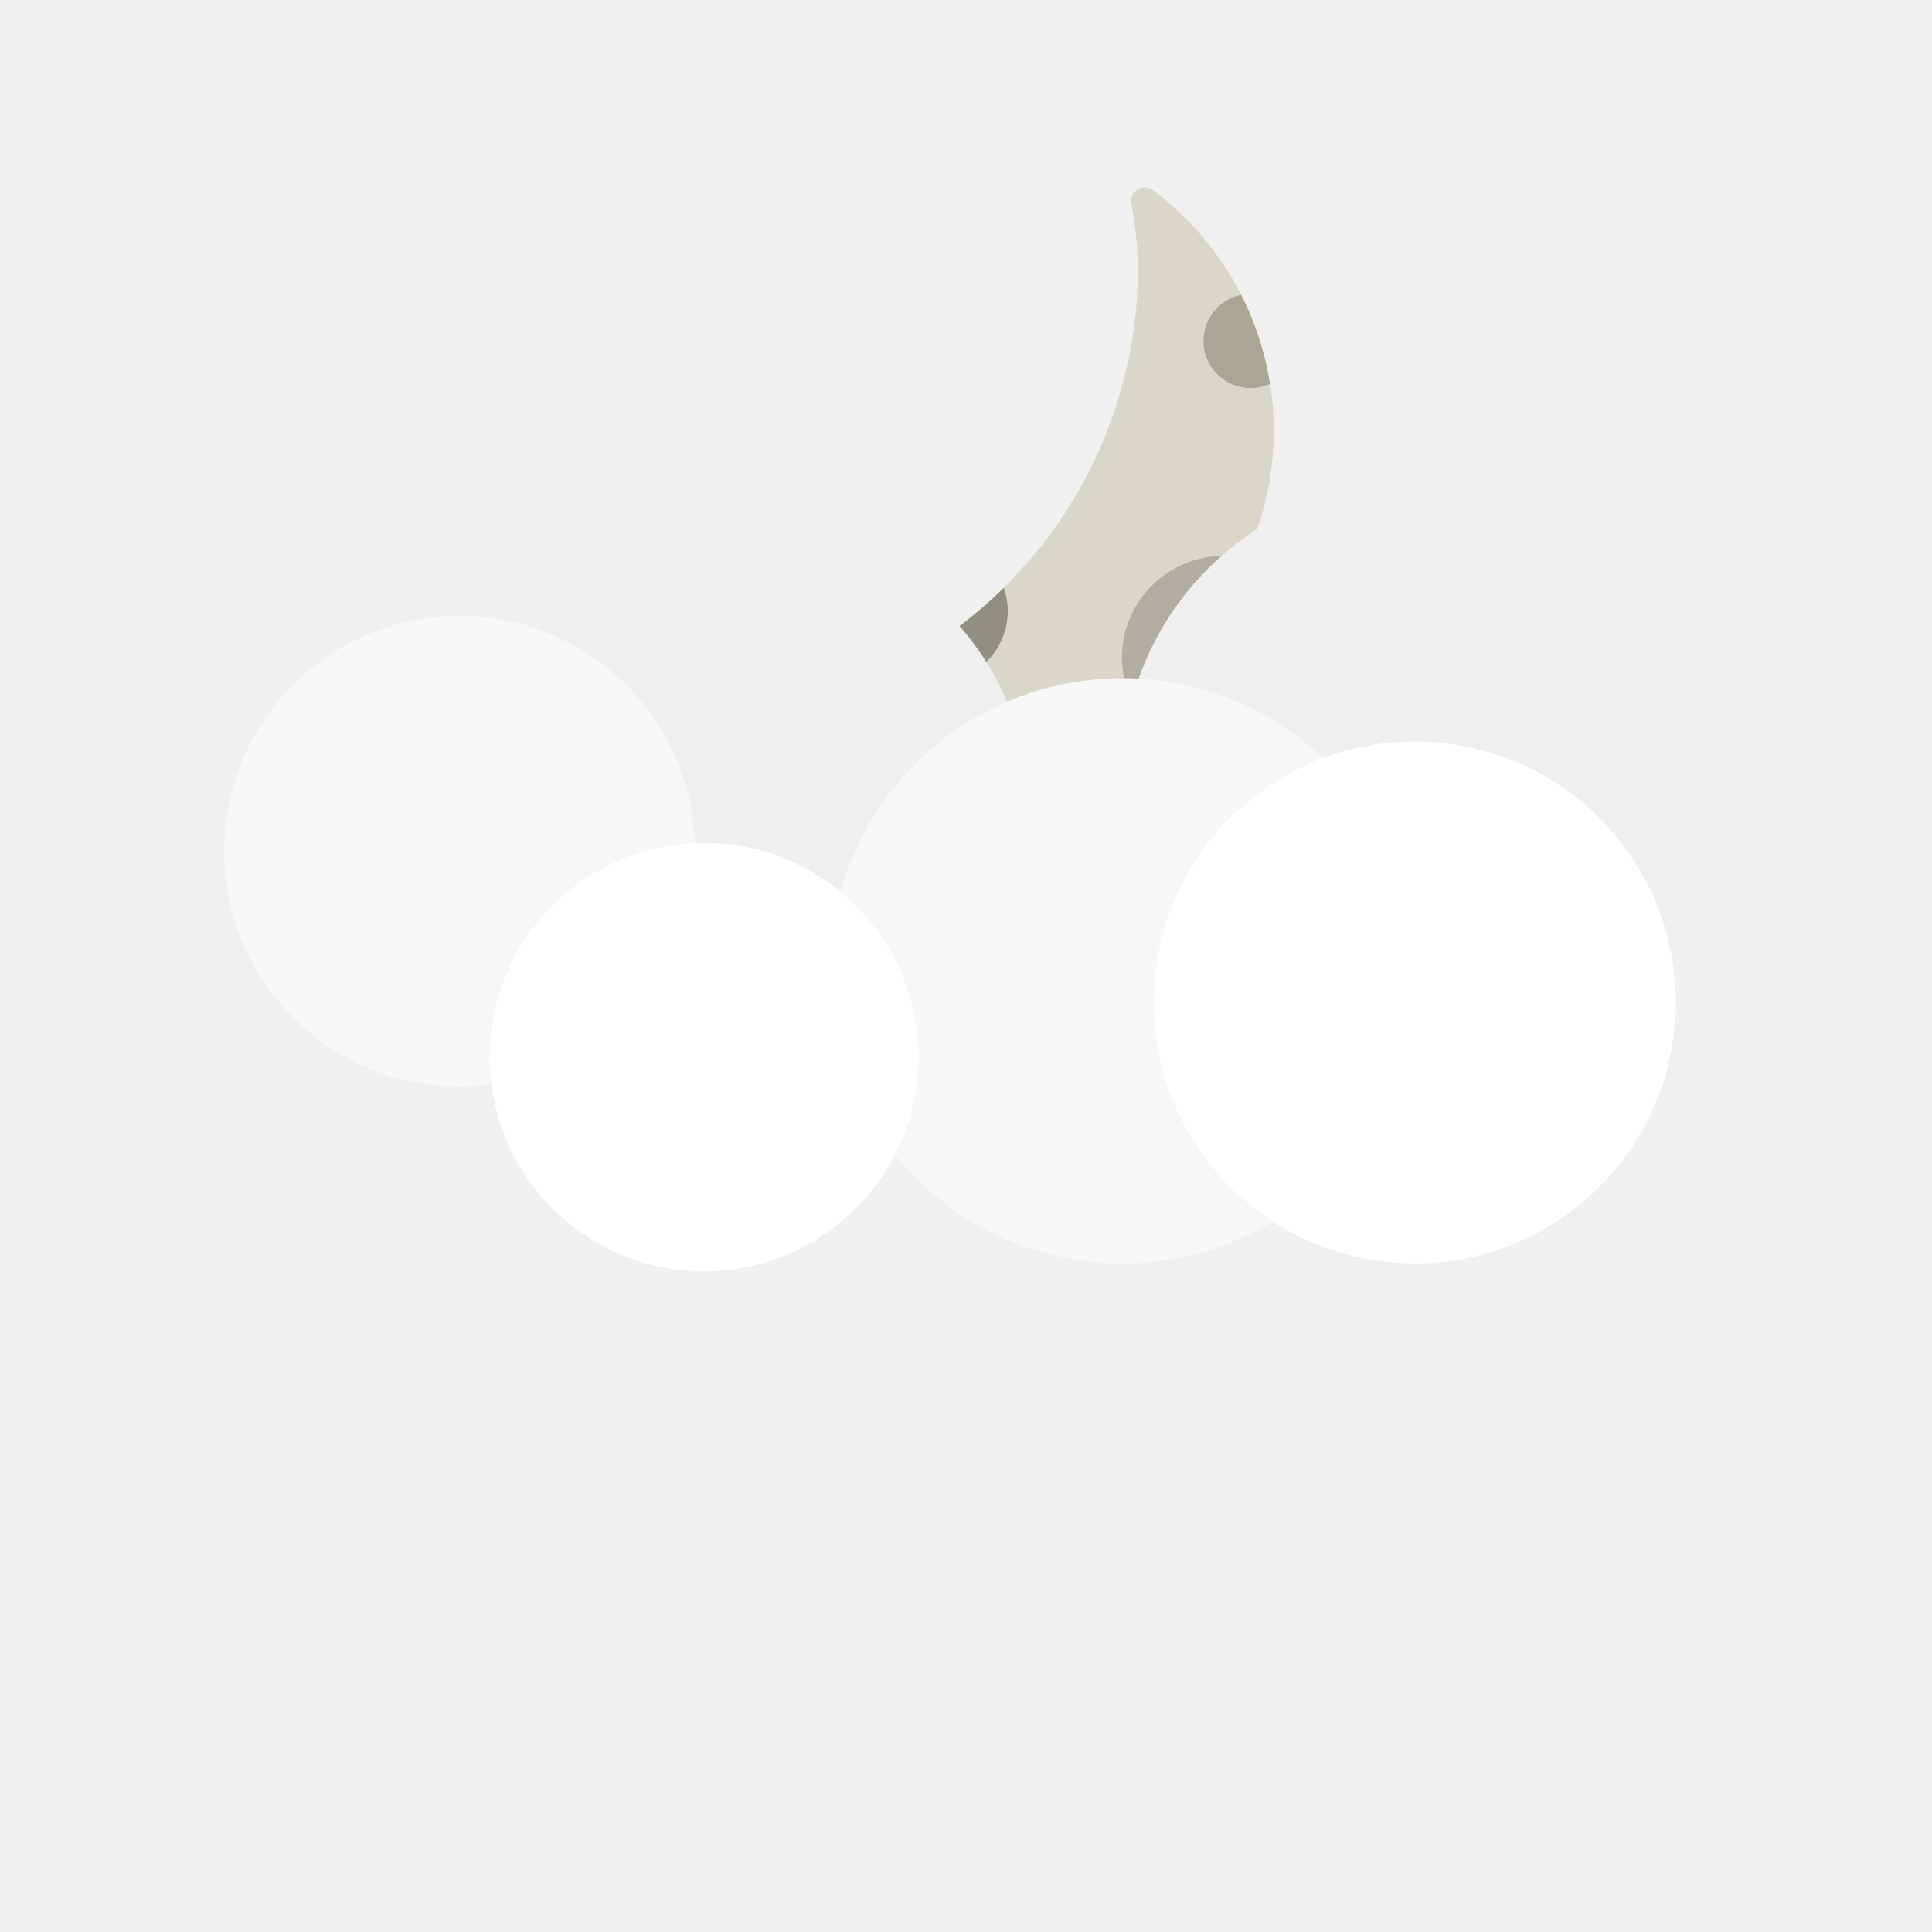
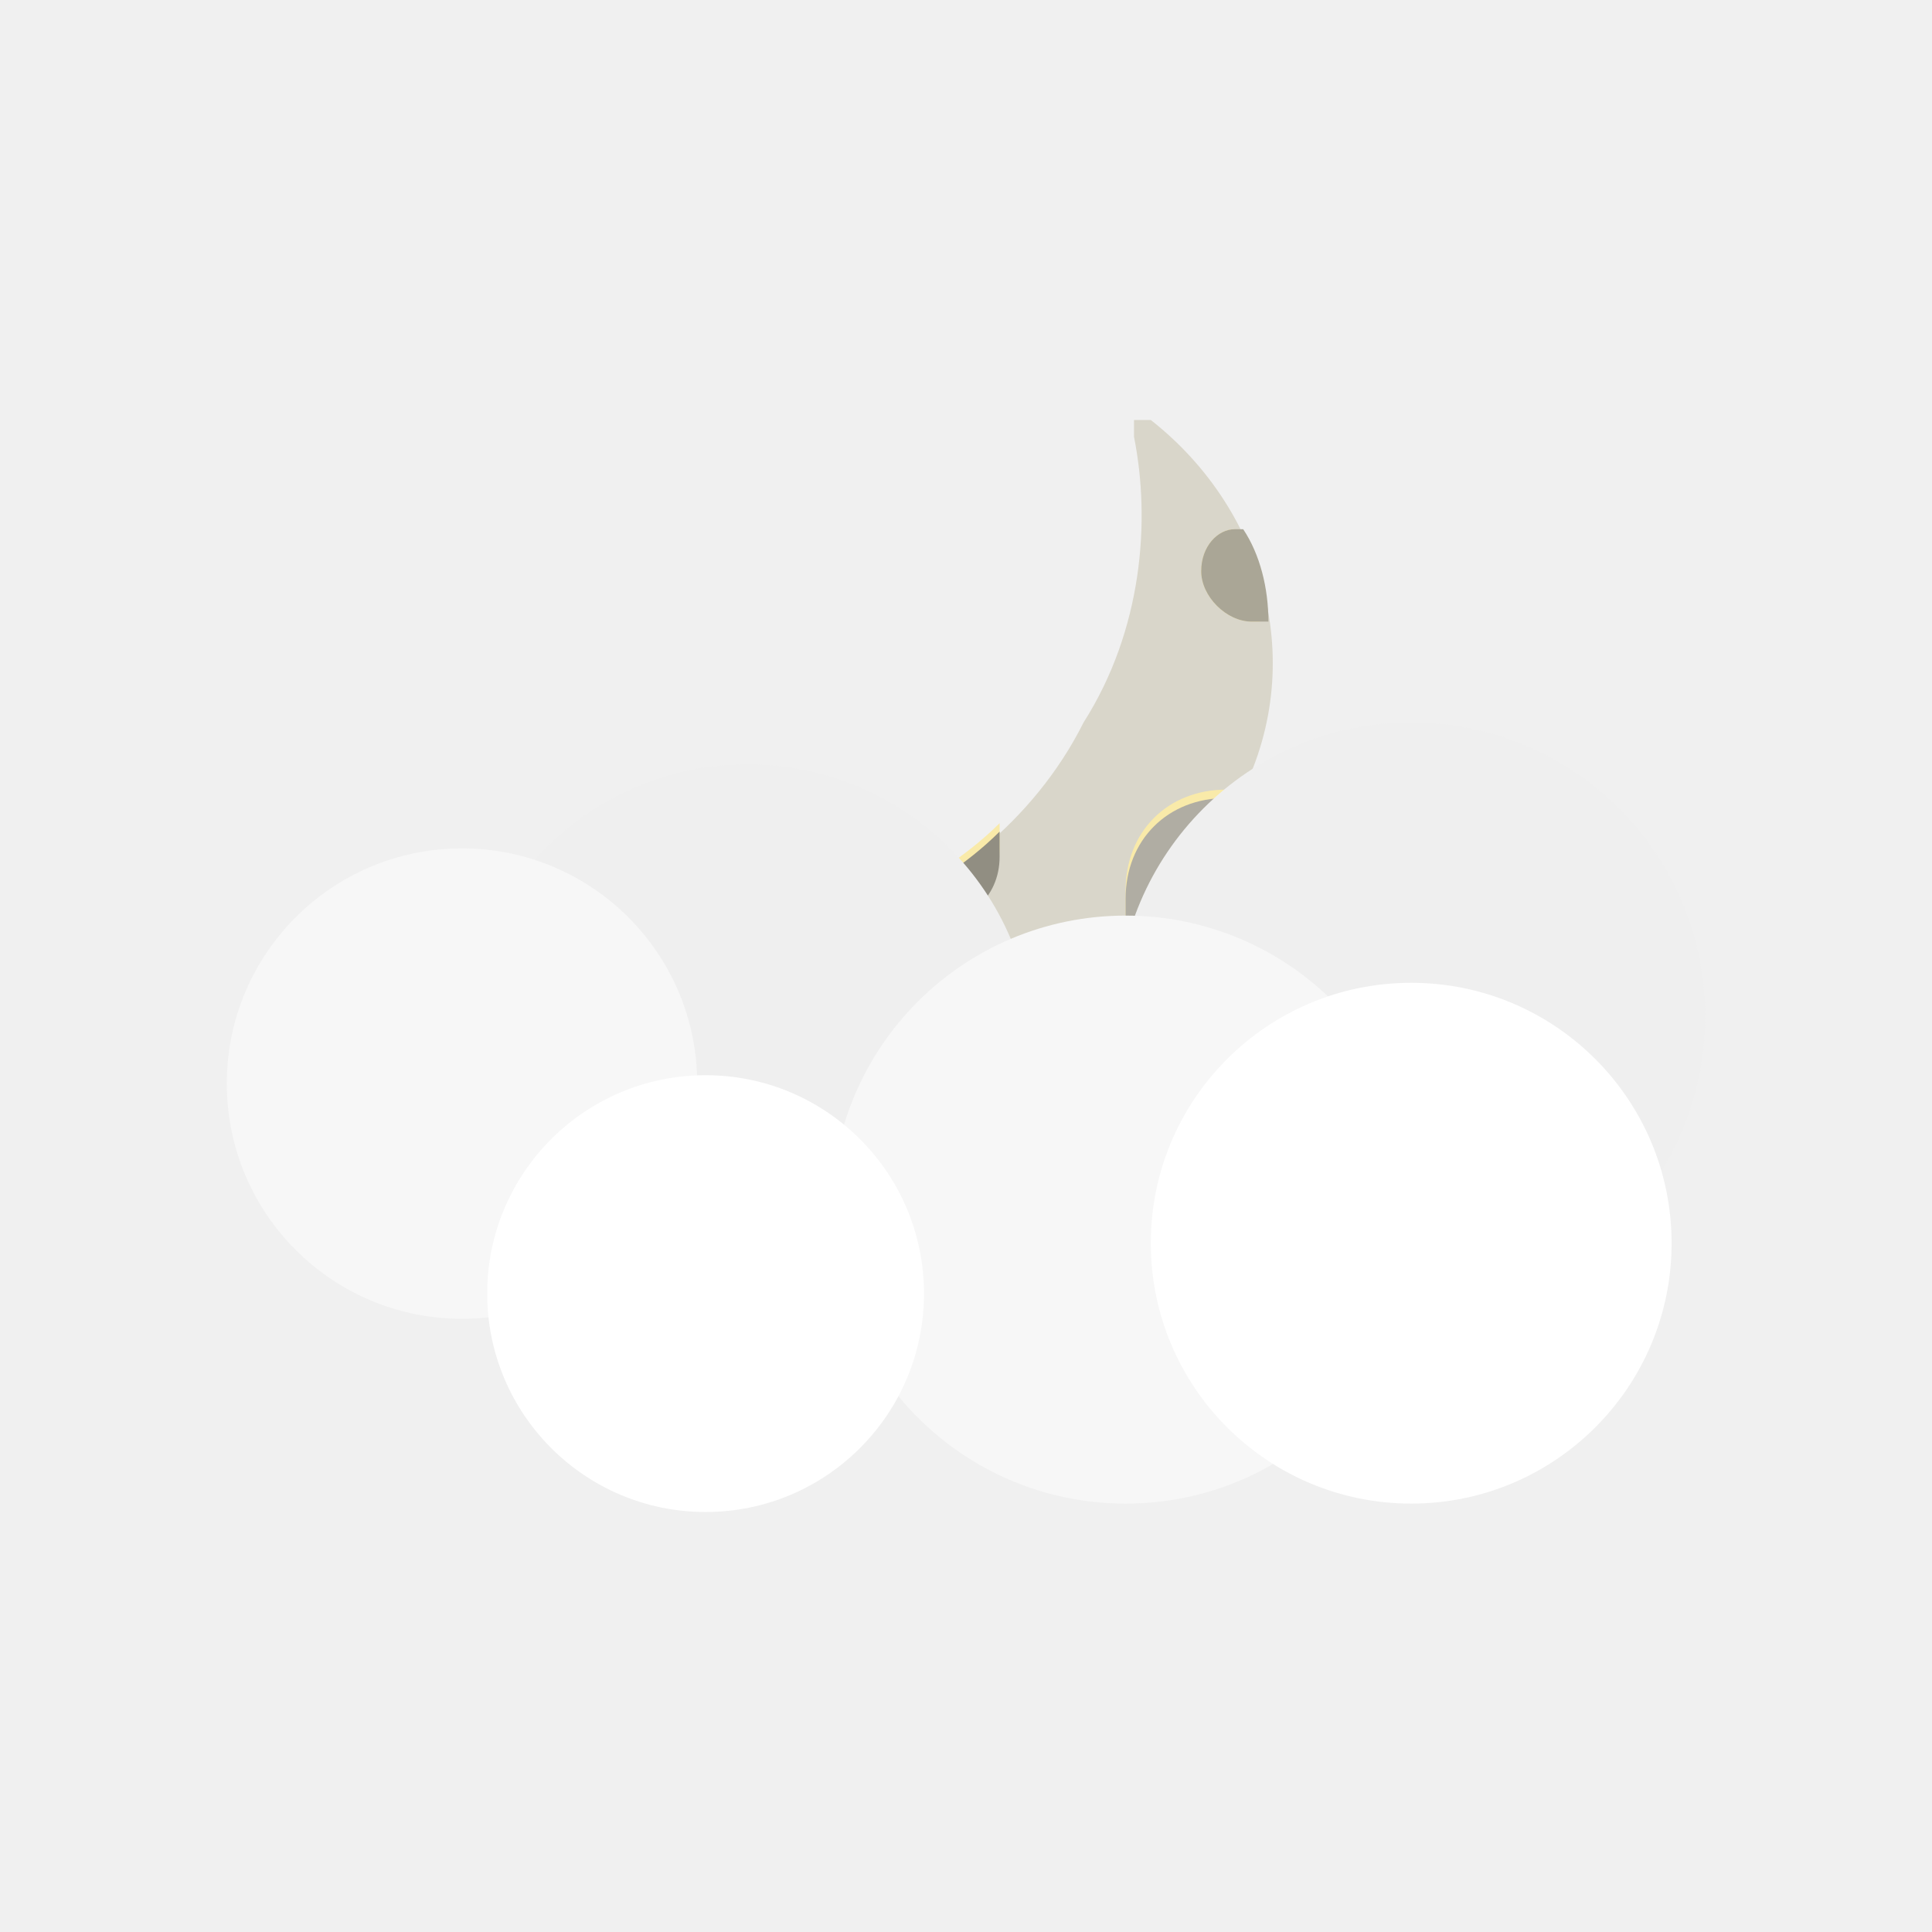
- <svg xmlns="http://www.w3.org/2000/svg" width="100%" height="100%" viewBox="0 0 1255 1255" version="1.1" xml:space="preserve" style="fill-rule:evenodd;clip-rule:evenodd;stroke-linejoin:round;stroke-miterlimit:2;">
-   <rect id="cloudy-night" x="2.403" y="1.257" width="1250" height="1250" style="fill:none;" />
+ <svg xmlns="http://www.w3.org/2000/svg" id="Ebene_1" version="1.1" viewBox="0 0 23 23">
+   <defs>
+     <style>
+       .st0 {
+         fill: #f9eaa9;
+       }
+ 
+       .st0, .st1, .st2, .st3, .st4 {
+         fill-rule: evenodd;
+       }
+ 
+       .st5 {
+         fill: #fff;
+       }
+ 
+       .st6 {
+         fill: none;
+       }
+ 
+       .st1 {
+         fill: #aaa696;
+       }
+ 
+       .st2 {
+         fill: #b0ada3;
+       }
+ 
+       .st3 {
+         fill: #d9d6ca;
+       }
+ 
+       .st7 {
+         fill: #efefef;
+       }
+ 
+       .st4 {
+         fill: #918e82;
+       }
+ 
+       .st8 {
+         fill: #f7f7f7;
+       }
+     </style>
+   </defs>
+   <rect id="cloudy-night" class="st6" x="0" y="0" width="22.9" height="22.9" />
  <g id="partly-cloudy-night">
    <g>
-       <path d="M557.071,459.053c-3.386,-1.482 -5.491,-4.917 -5.275,-8.607c0.217,-3.69 2.708,-6.855 6.245,-7.932c51.393,-18.132 107.161,-61.692 142.716,-123.952c35.556,-62.261 44.733,-132.427 34.245,-185.907c-0.871,-3.589 0.586,-7.341 3.651,-9.4c3.066,-2.06 7.09,-1.991 10.083,0.173c78.114,57.809 102.416,166.355 53.038,252.821c-49.378,86.466 -155.215,120.694 -244.703,82.804Z" style="fill:#d9d6ca;" />
-       <path d="M652.03,381.849c1.682,4.758 2.598,9.877 2.598,15.209c-0,25.202 -20.461,45.662 -45.663,45.662c-10.639,0 -20.433,-3.646 -28.2,-9.756c24.425,-11.906 49.022,-29.175 71.265,-51.115Z" style="fill:#f9eaa9;" />
-       <path d="M731.926,447.21c-2.021,-6.332 -3.112,-13.078 -3.112,-20.077c0,-36.451 29.594,-66.045 66.045,-66.045c4.813,0 9.506,0.516 14.027,1.495c-2.173,4.609 -4.543,9.167 -7.112,13.666c-17.359,30.398 -41.696,54.34 -69.848,70.961Z" style="fill:#f9eaa9;" />
-       <path d="M824.974,249.337c-3.859,1.76 -8.148,2.741 -12.663,2.741c-16.876,0 -30.578,-13.701 -30.578,-30.577c0,-14.799 10.536,-27.156 24.509,-29.974c9.224,18.192 15.539,37.721 18.732,57.81Z" style="fill:#f9eaa9;" />
-       <path d="M806.242,191.527c9.224,18.192 15.539,37.721 18.732,57.81c-3.859,1.76 -8.148,2.741 -12.663,2.741c-16.876,0 -30.578,-13.701 -30.578,-30.577c0,-14.799 10.536,-27.156 24.509,-29.974Z" style="fill:#aaa696;" />
-       <path d="M808.886,362.583c-2.173,4.609 -4.543,9.167 -7.112,13.666c-17.359,30.398 -41.696,54.34 -69.848,70.961c-2.021,-6.332 -3.112,-13.078 -3.112,-20.077c0,-36.451 29.594,-66.045 66.045,-66.045c4.813,0 9.506,0.516 14.027,1.495Z" style="fill:#b0ada3;" />
-       <path d="M580.765,432.964c24.425,-11.906 49.022,-29.175 71.265,-51.115c1.682,4.758 2.598,9.877 2.598,15.209c-0,25.202 -20.461,45.662 -45.663,45.662c-10.639,0 -20.433,-3.646 -28.2,-9.756Z" style="fill:#918e82;" />
+       <path class="st3" d="M10.2,11.2c0,0-.1,0,0-.2,0,0,0-.1.1-.1.9-.3,2-1.1,2.6-2.3.7-1.1.8-2.4.6-3.4,0,0,0-.1,0-.2,0,0,.1,0,.2,0,1.4,1.1,1.9,3,1,4.6s-2.8,2.2-4.5,1.5Z" />
+       <path class="st0" d="M11.9,9.8c0,0,0,.2,0,.3,0,.5-.4.8-.8.8s-.4,0-.5-.2c.4-.2.9-.5,1.3-.9Z" />
+       <path class="st0" d="M13.4,11c0-.1,0-.2,0-.4,0-.7.5-1.2,1.2-1.2s.2,0,.3,0c0,0,0,.2-.1.3-.3.6-.8,1-1.3,1.3Z" />
+       <path class="st0" d="M15.1,7.4c0,0-.1,0-.2,0-.3,0-.6-.3-.6-.6s.2-.5.4-.5c.2.3.3.7.3,1.1Z" />
+       <path class="st1" d="M14.8,6.3c.2.3.3.7.3,1.1,0,0-.1,0-.2,0-.3,0-.6-.3-.6-.6s.2-.5.4-.5Z" />
+       <path class="st2" d="M14.8,9.5c0,0,0,.2-.1.3-.3.6-.8,1-1.3,1.3,0-.1,0-.2,0-.4,0-.7.5-1.2,1.2-1.2s.2,0,.3,0Z" />
+       <path class="st4" d="M10.6,10.8c.4-.2.9-.5,1.3-.9,0,0,0,.2,0,.3,0,.5-.4.8-.8.8s-.4,0-.5-.2Z" />
    </g>
-     <circle cx="483.245" cy="529.05" r="185.99" style="fill:#efefef;" />
-     <circle cx="298.562" cy="552.903" r="152.844" style="fill:#f7f7f7;" />
-     <circle cx="919.023" cy="503.87" r="190.066" style="fill:#efefef;" />
-     <circle cx="728.957" cy="630.604" r="190.066" style="fill:#f7f7f7;" />
-     <circle cx="457.351" cy="686.688" r="139.183" style="fill:#fff;" />
-     <circle cx="919.023" cy="651.173" r="169.497" style="fill:#fff;" />
+     <circle class="st7" cx="8.9" cy="12.5" r="3.4" />
+     <circle class="st8" cx="5.5" cy="12.9" r="2.8" />
+     <circle class="st7" cx="16.8" cy="12.1" r="3.5" />
+     <circle class="st8" cx="13.4" cy="14.4" r="3.5" />
+     <circle class="st5" cx="8.4" cy="15.4" r="2.6" />
+     <circle class="st5" cx="16.8" cy="14.8" r="3.1" />
  </g>
</svg>
